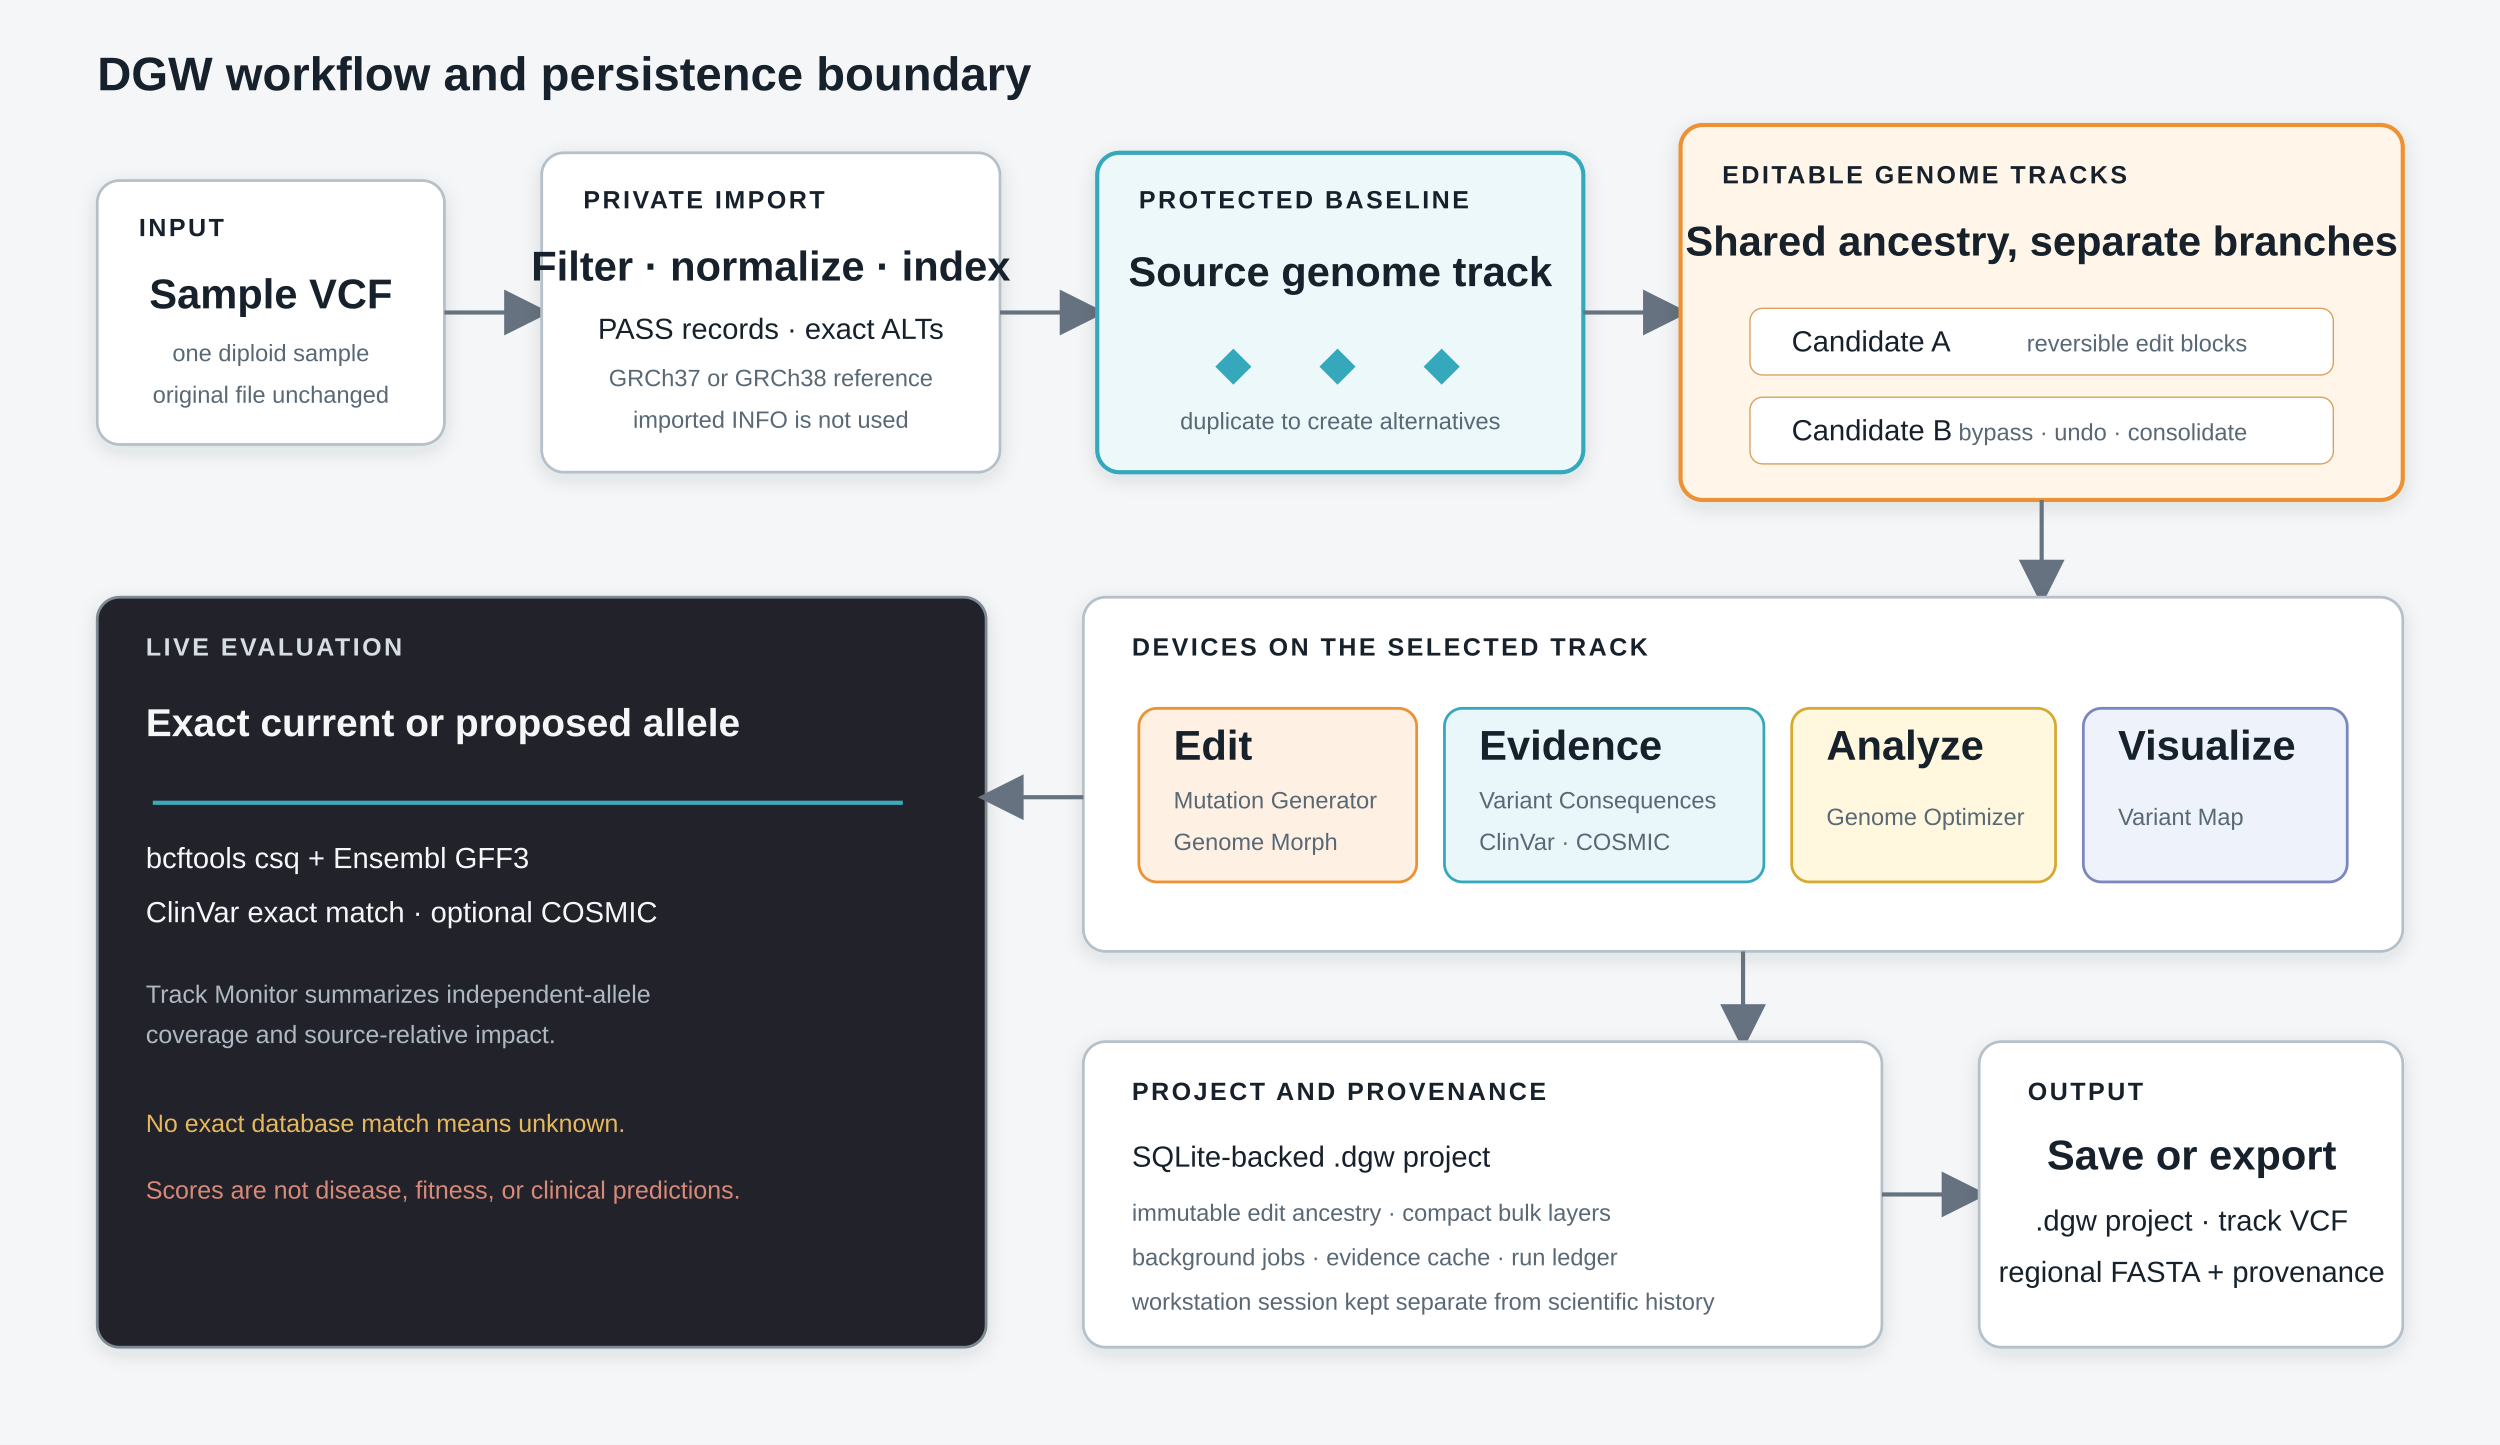
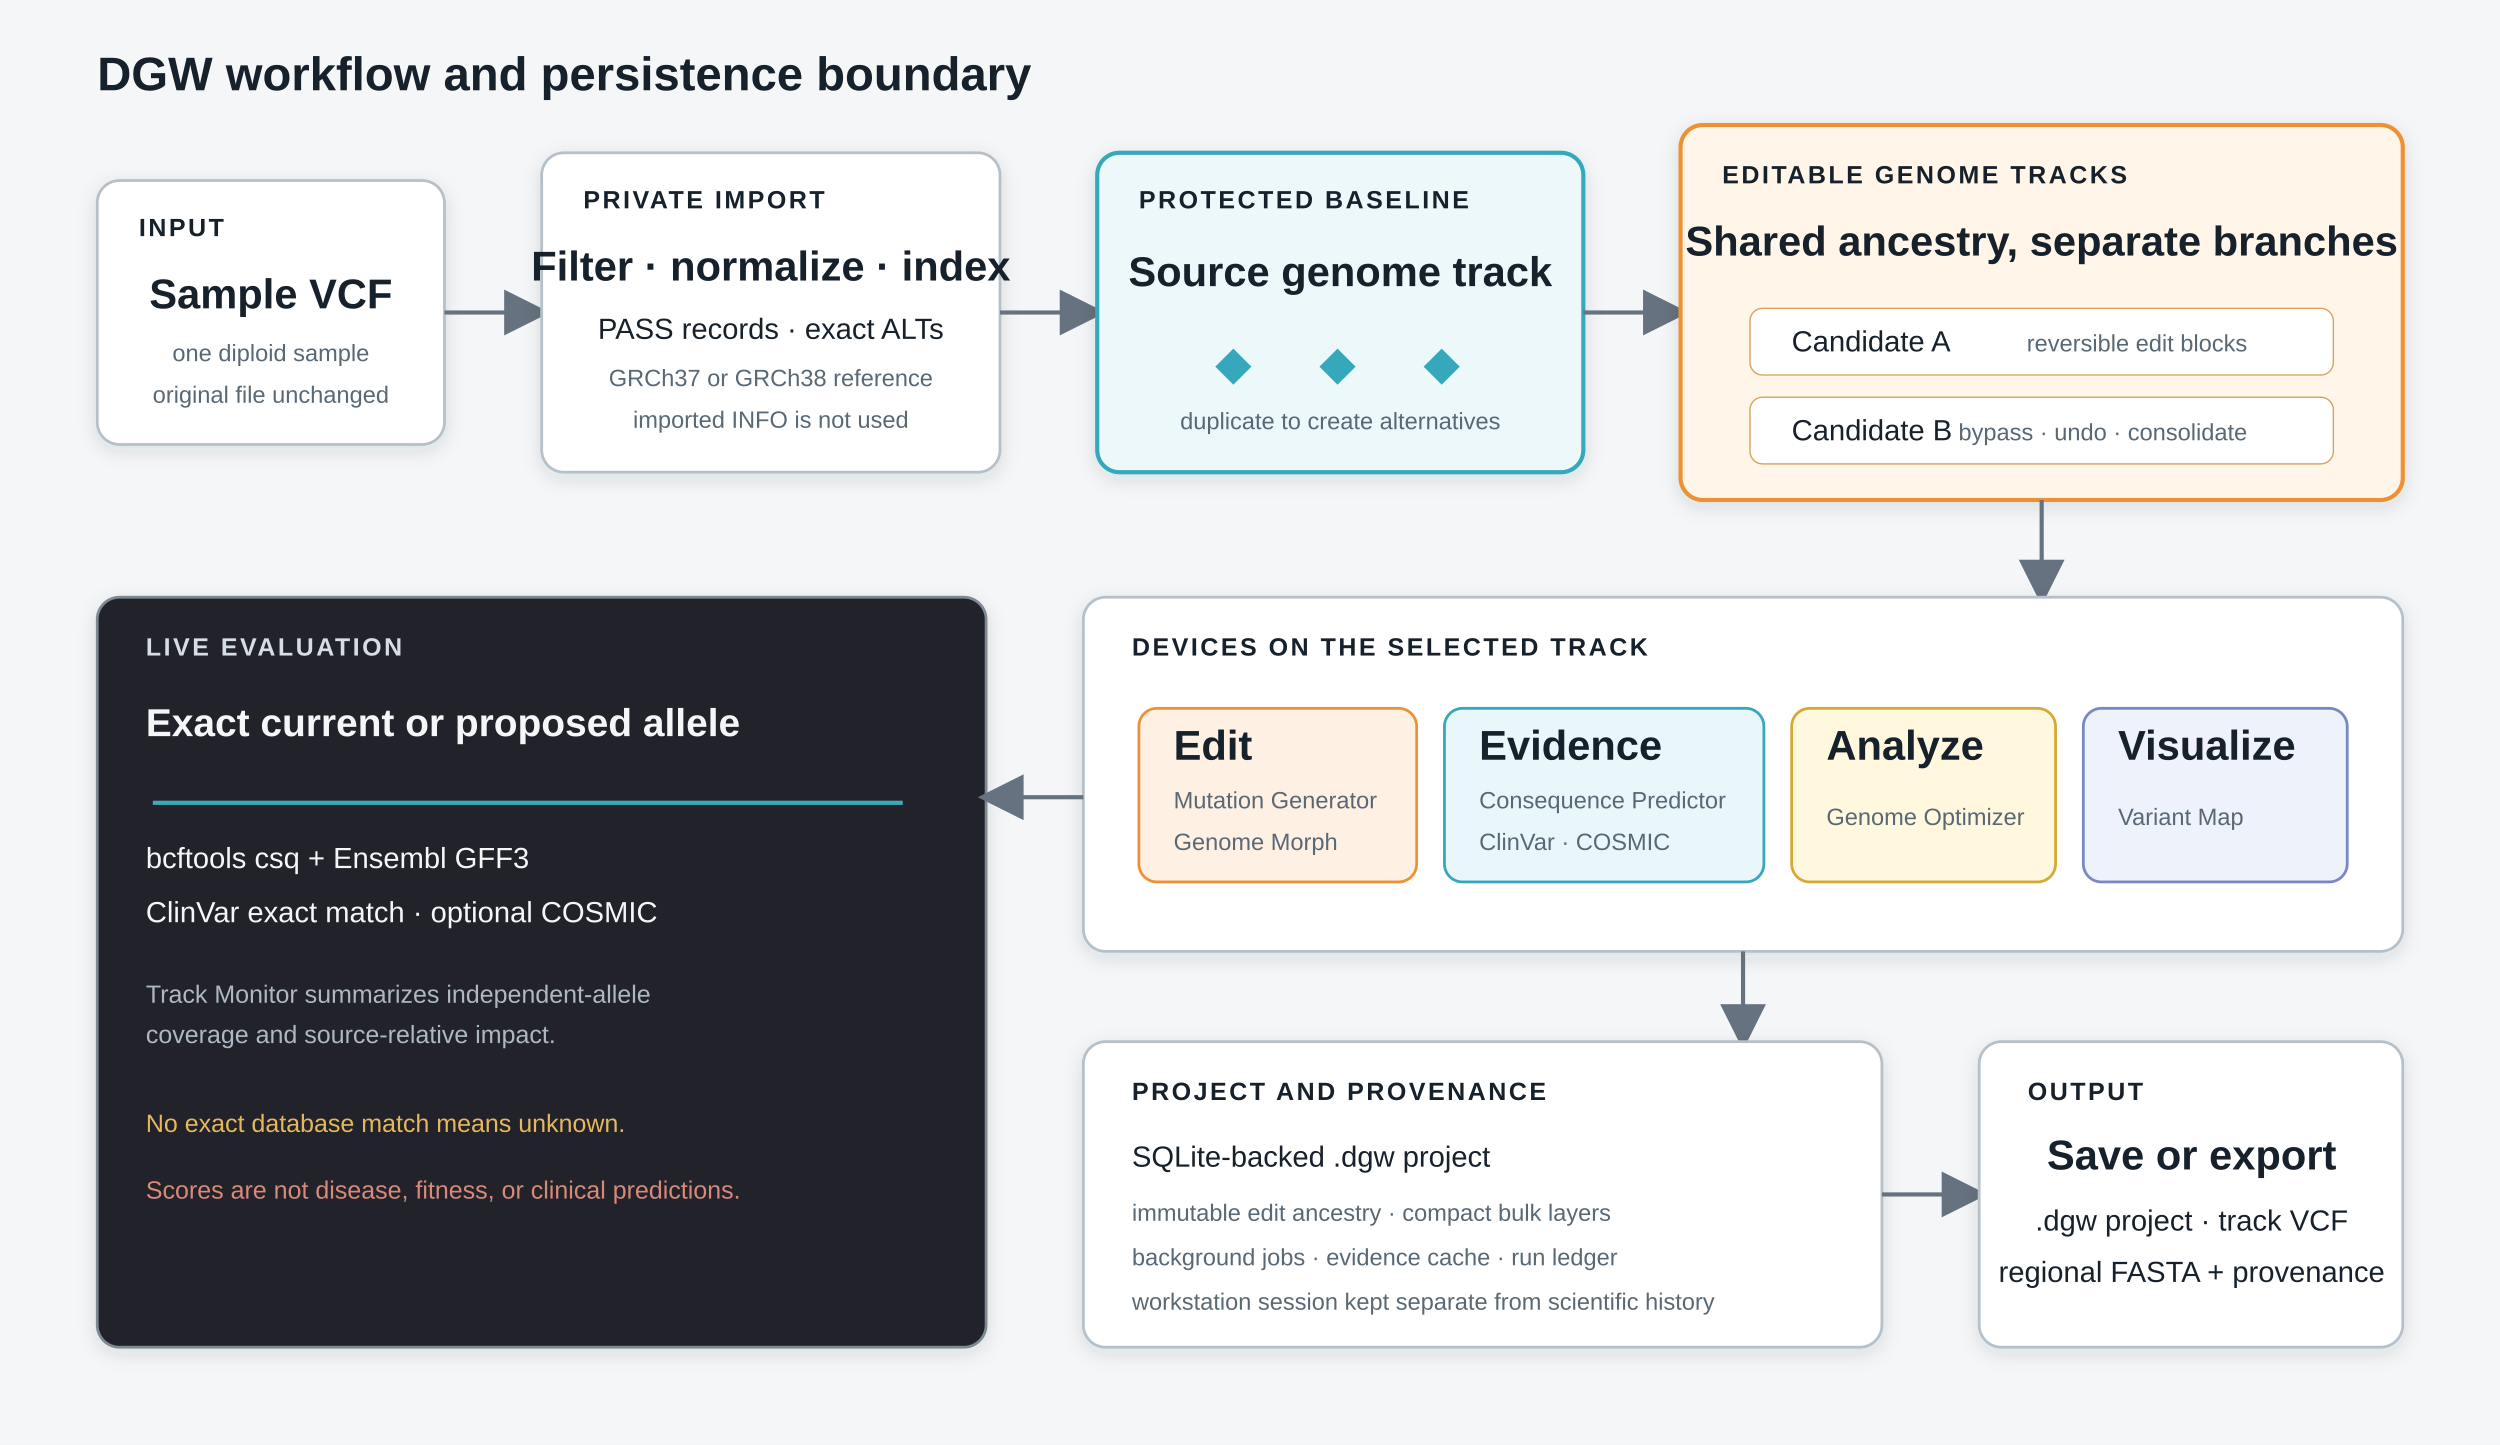
<svg xmlns="http://www.w3.org/2000/svg" width="1800" height="1040" viewBox="0 0 1800 1040" role="img" aria-labelledby="title desc">
  <defs>
    <marker id="arrow" markerWidth="11" markerHeight="11" refX="9" refY="5.5" orient="auto">
      <path d="M0 0L11 5.5L0 11Z" fill="#66727f" />
    </marker>
    <filter id="shadow" x="-15%" y="-15%" width="130%" height="130%">
      <feDropShadow dx="0" dy="4" stdDeviation="7" flood-color="#25313d" flood-opacity="0.12" />
    </filter>
    <style>
      .t{font-family:Arial,Helvetica,sans-serif;fill:#17212b}.h{font-size:30px;font-weight:700}.k{font-size:18px;font-weight:700;letter-spacing:1.8px}.b{font-size:21px}.s{font-size:17px;fill:#596875}.box{fill:#fff;stroke:#b6c0c9;stroke-width:2;filter:url(#shadow)}.flow{fill:none;stroke:#66727f;stroke-width:3;marker-end:url(#arrow)}
    </style>
  </defs>
  <rect width="1800" height="1040" fill="#f4f6f8" />
  <text x="70" y="65" class="t" font-size="34" font-weight="700">DGW workflow and persistence boundary</text>
  <rect x="70" y="130" width="250" height="190" rx="16" class="box" />
  <text x="100" y="170" class="t k">INPUT</text>
  <text x="195" y="222" class="t h" text-anchor="middle">Sample VCF</text>
  <text x="195" y="260" class="t s" text-anchor="middle">one diploid sample</text>
  <text x="195" y="290" class="t s" text-anchor="middle">original file unchanged</text>
  <path d="M320 225H390" class="flow" />
  <rect x="390" y="110" width="330" height="230" rx="16" class="box" />
  <text x="420" y="150" class="t k">PRIVATE IMPORT</text>
  <text x="555" y="202" class="t h" text-anchor="middle">Filter · normalize · index</text>
  <text x="555" y="244" class="t b" text-anchor="middle">PASS records · exact ALTs</text>
  <text x="555" y="278" class="t s" text-anchor="middle">GRCh37 or GRCh38 reference</text>
  <text x="555" y="308" class="t s" text-anchor="middle">imported INFO is not used</text>
  <path d="M720 225H790" class="flow" />
  <rect x="790" y="110" width="350" height="230" rx="16" fill="#edf8fa" stroke="#35a8bc" stroke-width="3" filter="url(#shadow)" />
  <text x="820" y="150" class="t k">PROTECTED BASELINE</text>
  <text x="965" y="206" class="t h" text-anchor="middle">Source genome track</text>
  <g fill="#35a8bc">
    <path d="M875 264l13-13 13 13-13 13z" />
    <path d="M950 264l13-13 13 13-13 13z" />
    <path d="M1025 264l13-13 13 13-13 13z" />
  </g>
  <text x="965" y="309" class="t s" text-anchor="middle">duplicate to create alternatives</text>
  <path d="M1140 225H1210" class="flow" />
  <rect x="1210" y="90" width="520" height="270" rx="16" fill="#fff5e9" stroke="#ed9135" stroke-width="3" filter="url(#shadow)" />
  <text x="1240" y="132" class="t k">EDITABLE GENOME TRACKS</text>
  <text x="1470" y="184" class="t h" text-anchor="middle">Shared ancestry, separate branches</text>
  <rect x="1260" y="222" width="420" height="48" rx="9" fill="#fff" stroke="#d9a15d" />
  <text x="1290" y="253" class="t b">Candidate A</text>
  <rect x="1260" y="286" width="420" height="48" rx="9" fill="#fff" stroke="#d9a15d" />
  <text x="1290" y="317" class="t b">Candidate B</text>
  <text x="1618" y="253" class="t s" text-anchor="end">reversible edit blocks</text>
  <text x="1618" y="317" class="t s" text-anchor="end">bypass · undo · consolidate</text>
  <path d="M1470 360V430" class="flow" />
  <rect x="780" y="430" width="950" height="255" rx="16" class="box" />
  <text x="815" y="472" class="t k">DEVICES ON THE SELECTED TRACK</text>
  <g class="t">
    <rect x="820" y="510" width="200" height="125" rx="13" fill="#fff0e4" stroke="#ed9135" stroke-width="2" />
    <text x="845" y="547" class="h" font-size="24">Edit</text>
    <text x="845" y="582" class="s">Mutation Generator</text>
    <text x="845" y="612" class="s">Genome Morph</text>
    <rect x="1040" y="510" width="230" height="125" rx="13" fill="#eaf7fa" stroke="#35a8bc" stroke-width="2" />
    <text x="1065" y="547" class="h" font-size="24">Evidence</text>
-     <text x="1065" y="582" class="s">Variant Consequences</text>
+     <text x="1065" y="582" class="s">Consequence Predictor</text>
    <text x="1065" y="612" class="s">ClinVar · COSMIC</text>
    <rect x="1290" y="510" width="190" height="125" rx="13" fill="#fff8df" stroke="#d6aa32" stroke-width="2" />
    <text x="1315" y="547" class="h" font-size="24">Analyze</text>
    <text x="1315" y="594" class="s">Genome Optimizer</text>
    <rect x="1500" y="510" width="190" height="125" rx="13" fill="#eef2fa" stroke="#7a88bf" stroke-width="2" />
    <text x="1525" y="547" class="h" font-size="24">Visualize</text>
    <text x="1525" y="594" class="s">Variant Map</text>
  </g>
  <path d="M1255 685V750" class="flow" />
  <rect x="780" y="750" width="575" height="220" rx="16" class="box" />
  <text x="815" y="792" class="t k">PROJECT AND PROVENANCE</text>
  <text x="815" y="840" class="t b">SQLite-backed .dgw project</text>
  <text x="815" y="879" class="t s">immutable edit ancestry · compact bulk layers</text>
  <text x="815" y="911" class="t s">background jobs · evidence cache · run ledger</text>
  <text x="815" y="943" class="t s">workstation session kept separate from scientific history</text>
  <path d="M1355 860H1425" class="flow" />
  <rect x="1425" y="750" width="305" height="220" rx="16" class="box" />
  <text x="1460" y="792" class="t k">OUTPUT</text>
  <text x="1578" y="842" class="t h" text-anchor="middle">Save or export</text>
  <text x="1578" y="886" class="t b" text-anchor="middle">.dgw project · track VCF</text>
  <text x="1578" y="923" class="t b" text-anchor="middle">regional FASTA + provenance</text>
  <rect x="70" y="430" width="640" height="540" rx="16" fill="#20242a" stroke="#7e8993" stroke-width="2" filter="url(#shadow)" />
  <text x="105" y="472" font-family="Arial,Helvetica,sans-serif" font-size="18" font-weight="700" letter-spacing="1.8" fill="#d6dde3">LIVE EVALUATION</text>
  <text x="105" y="530" font-family="Arial,Helvetica,sans-serif" font-size="28" font-weight="700" fill="#f5f6f7">Exact current or proposed allele</text>
  <path d="M110 578H650" stroke="#3aaabd" stroke-width="3" />
  <text x="105" y="625" font-family="Arial,Helvetica,sans-serif" font-size="21" fill="#f5f6f7">bcftools csq + Ensembl GFF3</text>
  <text x="105" y="664" font-family="Arial,Helvetica,sans-serif" font-size="21" fill="#f5f6f7">ClinVar exact match · optional COSMIC</text>
  <text x="105" y="722" font-family="Arial,Helvetica,sans-serif" font-size="18" fill="#adb8c2">Track Monitor summarizes independent-allele</text>
  <text x="105" y="751" font-family="Arial,Helvetica,sans-serif" font-size="18" fill="#adb8c2">coverage and source-relative impact.</text>
  <text x="105" y="815" font-family="Arial,Helvetica,sans-serif" font-size="18" fill="#e5b85d">No exact database match means unknown.</text>
  <text x="105" y="863" font-family="Arial,Helvetica,sans-serif" font-size="18" fill="#d88978">Scores are not disease, fitness, or clinical predictions.</text>
  <path d="M780 574H710" class="flow" />
</svg>
